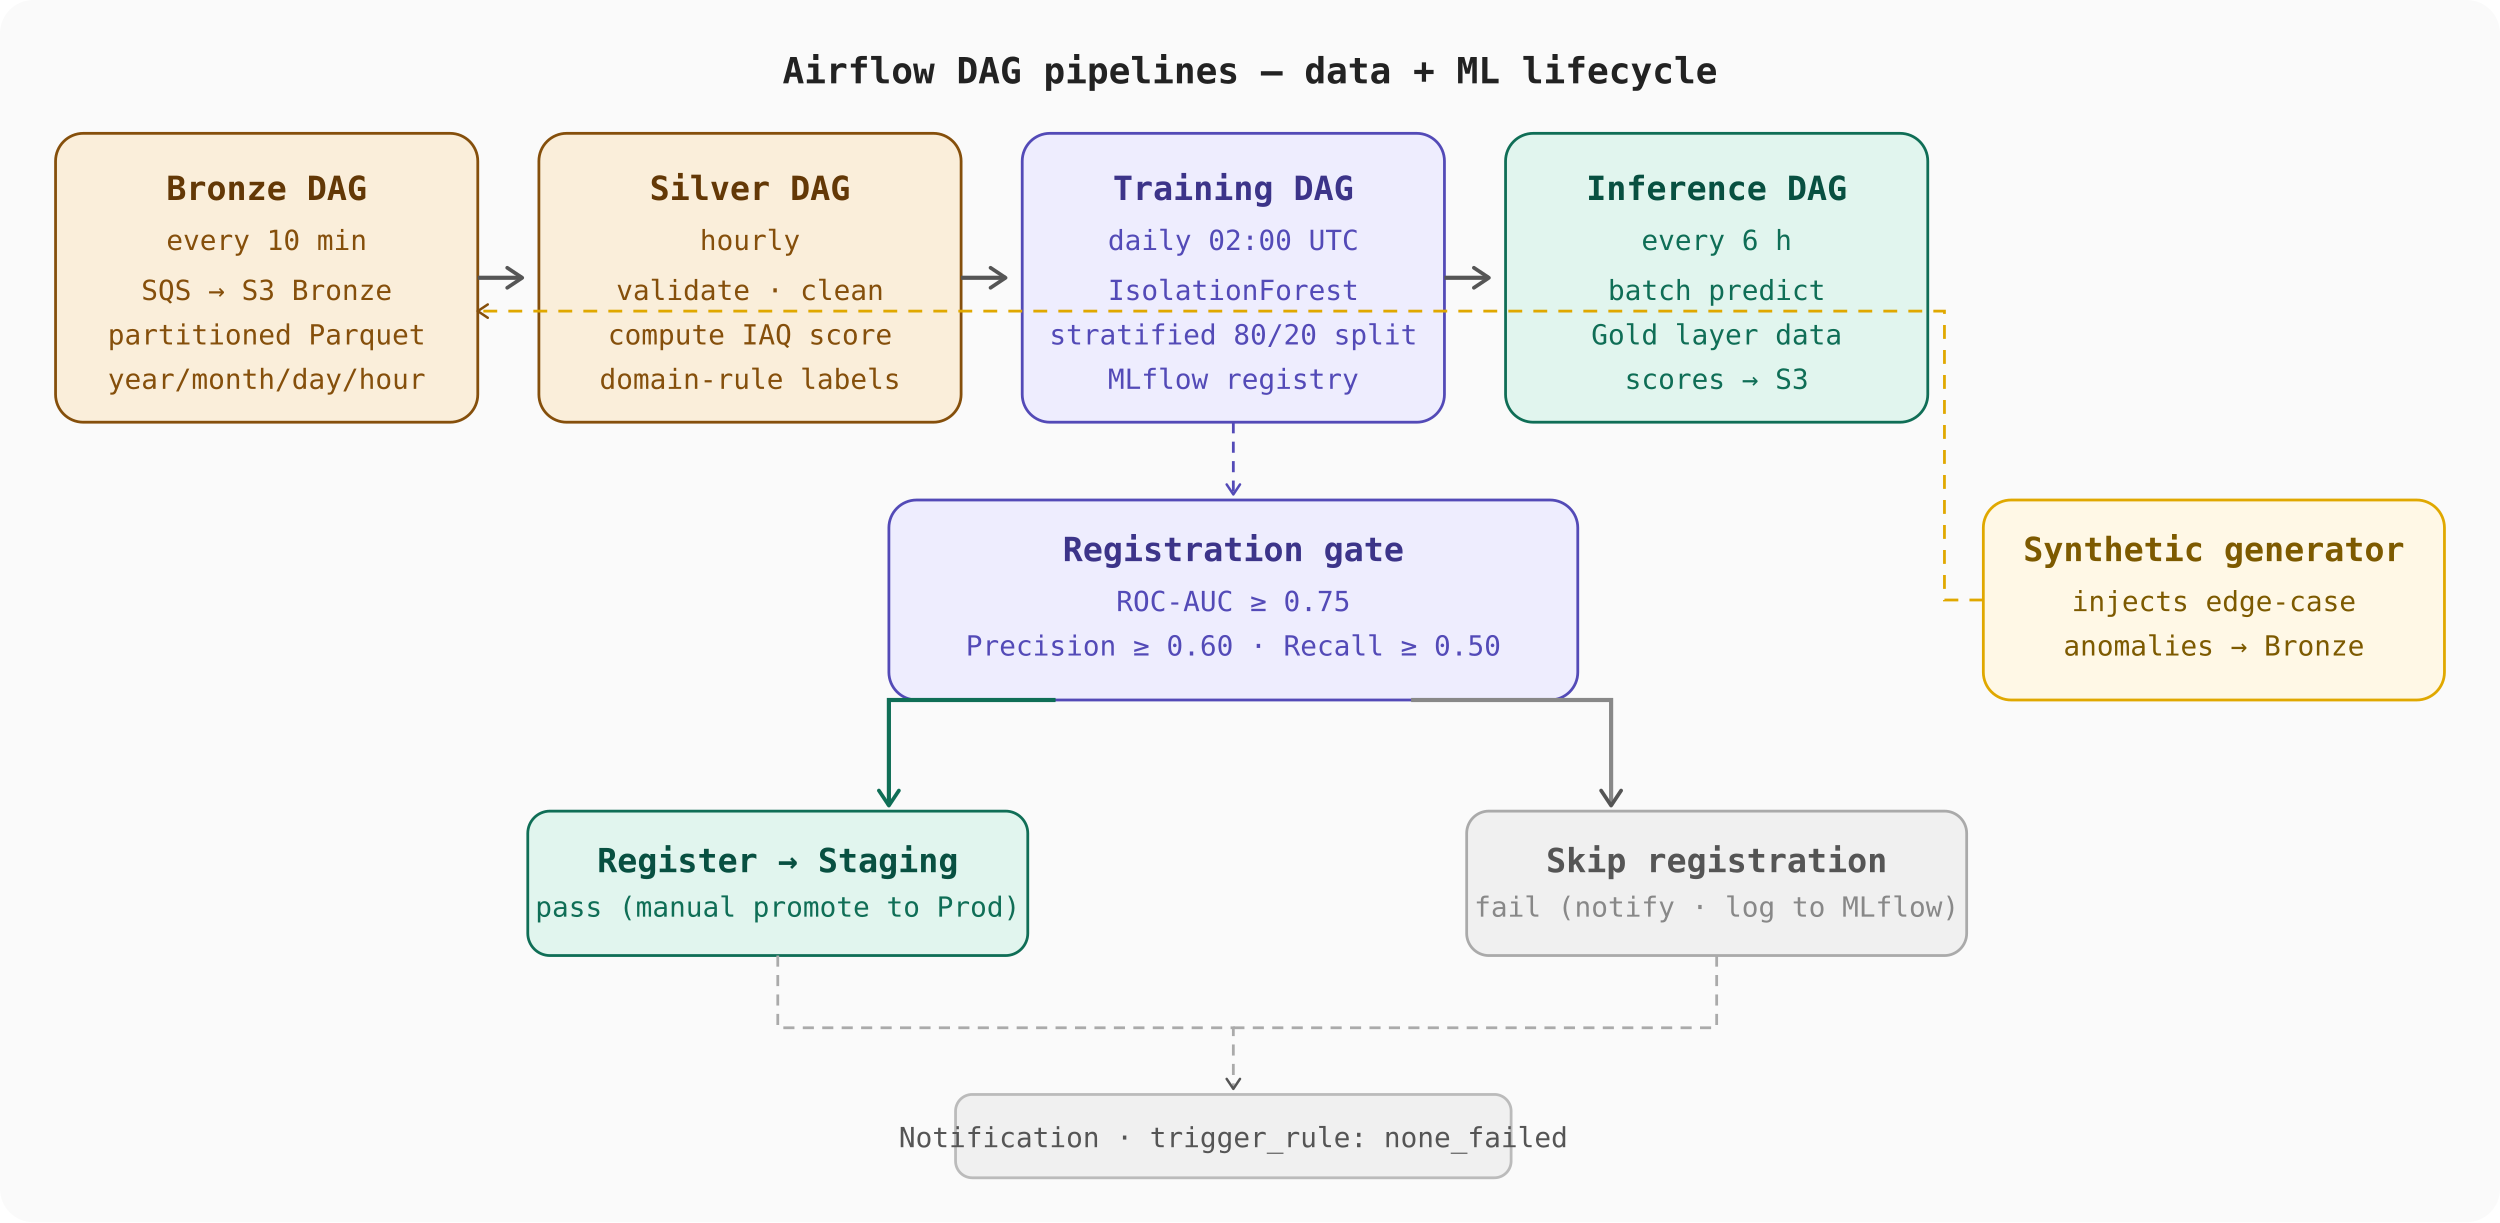
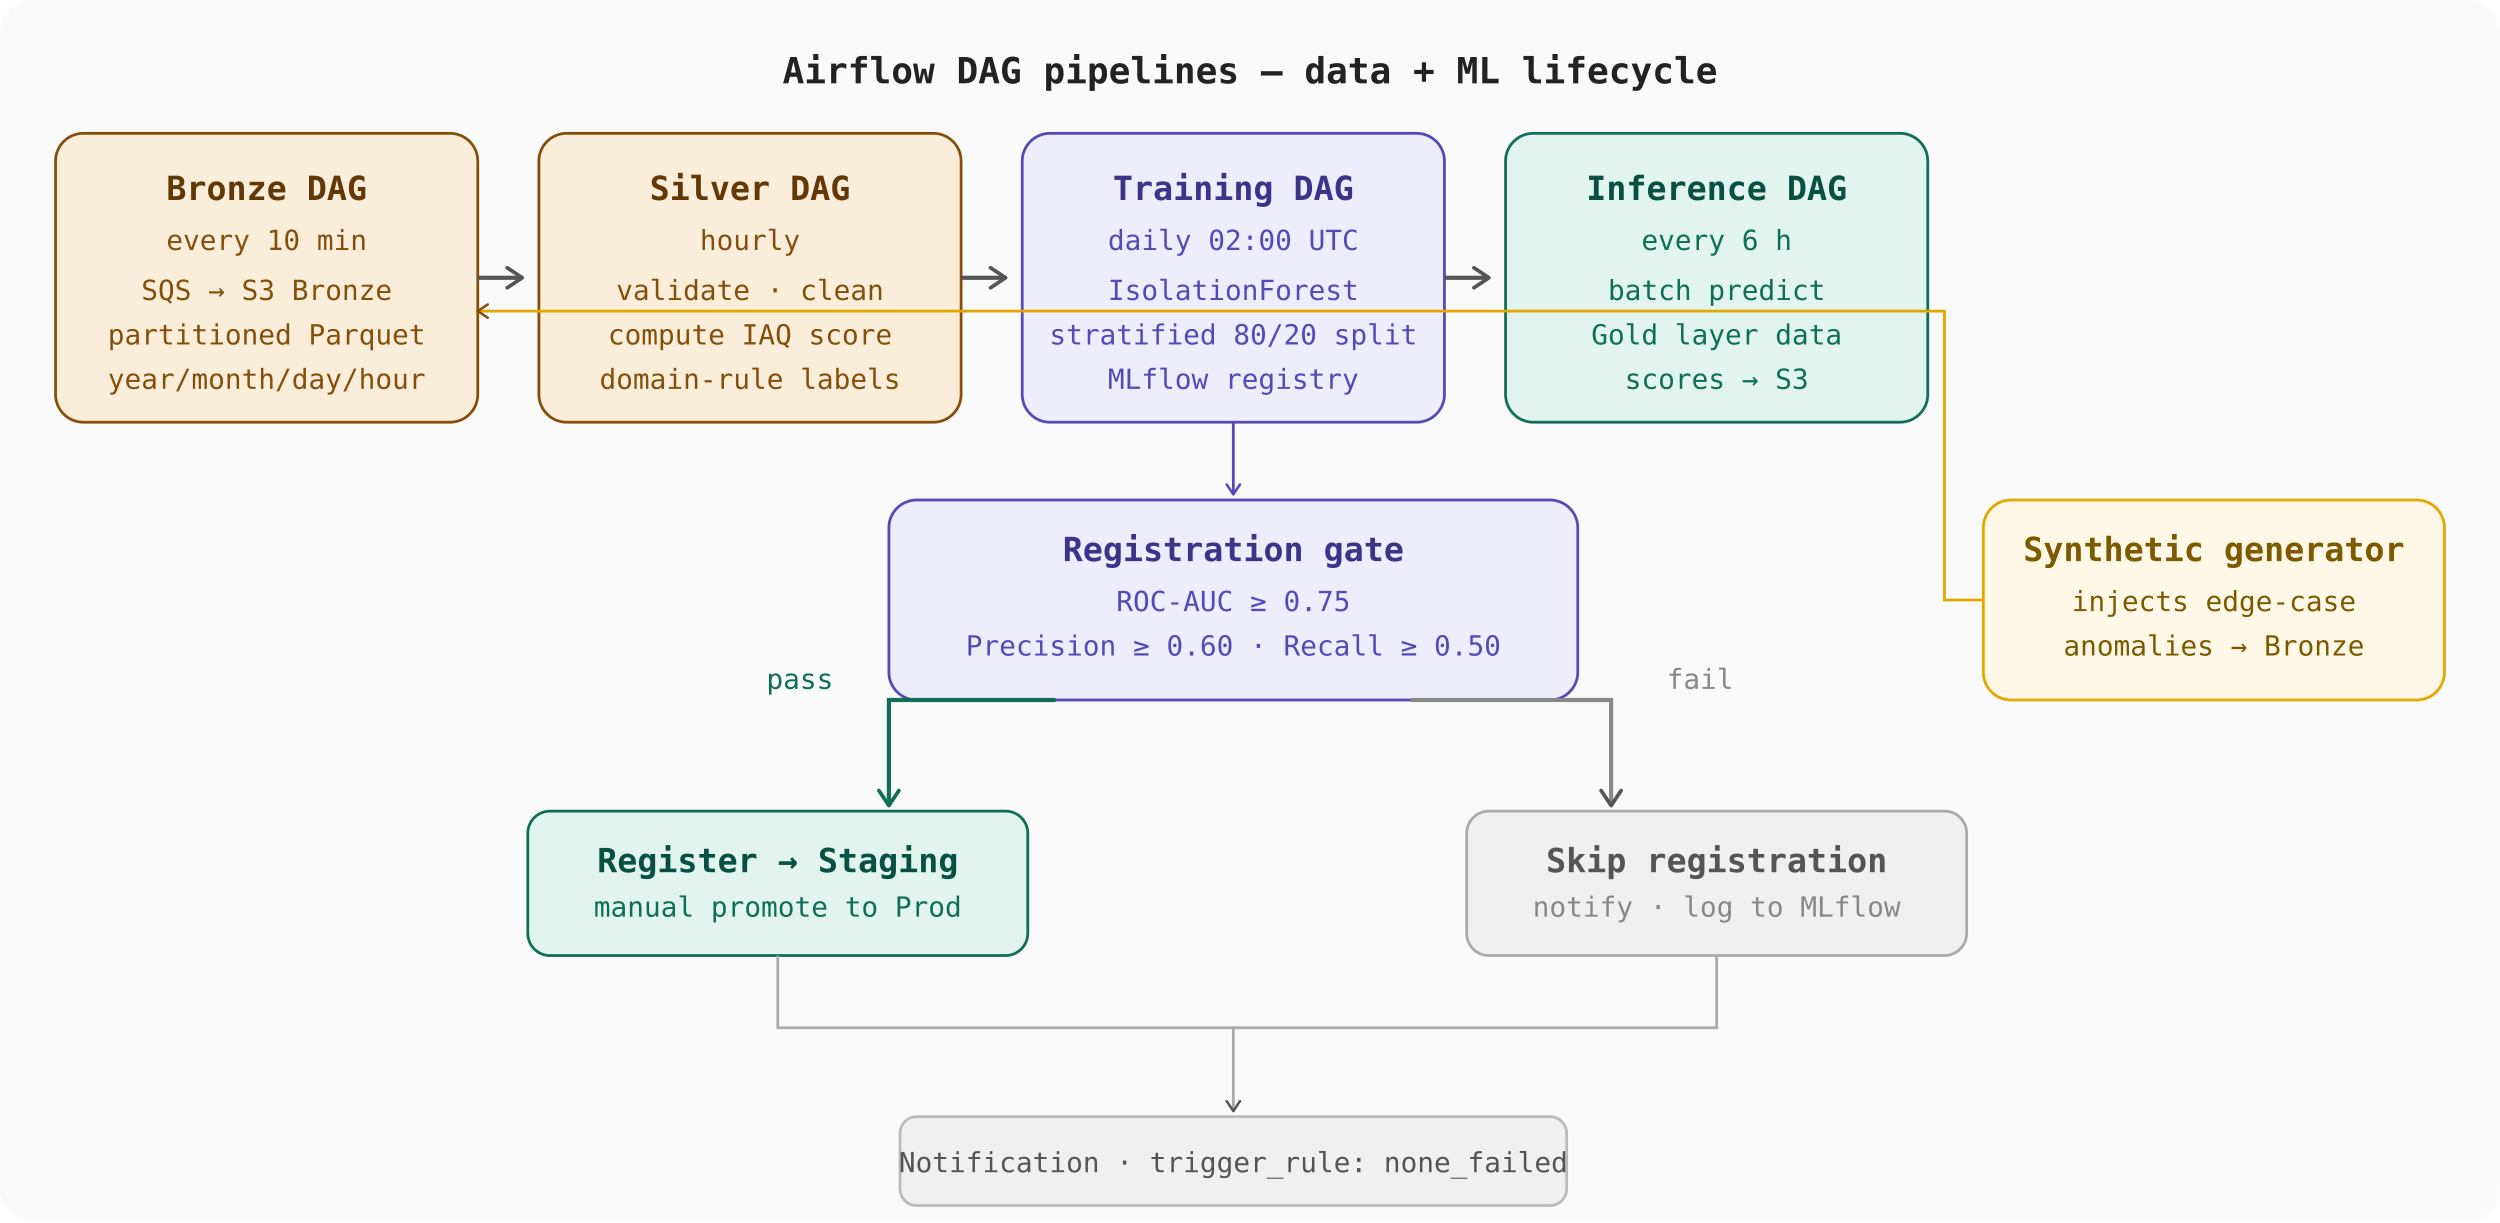
<svg xmlns="http://www.w3.org/2000/svg" width="900" height="440" viewBox="0 0 900 440" font-family="ui-monospace,SFMono-Regular,Menlo,monospace">
  <defs>
    <marker id="arr" viewBox="0 0 10 10" refX="8" refY="5" markerWidth="6" markerHeight="6" orient="auto-start-reverse">
      <path d="M2 1L8 5L2 9" fill="none" stroke="#555" stroke-width="1.5" stroke-linecap="round" stroke-linejoin="round" />
    </marker>
    <marker id="arr-amber" viewBox="0 0 10 10" refX="8" refY="5" markerWidth="6" markerHeight="6" orient="auto-start-reverse">
      <path d="M2 1L8 5L2 9" fill="none" stroke="#854F0B" stroke-width="1.5" stroke-linecap="round" stroke-linejoin="round" />
    </marker>
    <marker id="arr-purple" viewBox="0 0 10 10" refX="8" refY="5" markerWidth="6" markerHeight="6" orient="auto-start-reverse">
      <path d="M2 1L8 5L2 9" fill="none" stroke="#534AB7" stroke-width="1.5" stroke-linecap="round" stroke-linejoin="round" />
    </marker>
    <marker id="arr-green" viewBox="0 0 10 10" refX="8" refY="5" markerWidth="6" markerHeight="6" orient="auto-start-reverse">
      <path d="M2 1L8 5L2 9" fill="none" stroke="#0F6E56" stroke-width="1.5" stroke-linecap="round" stroke-linejoin="round" />
    </marker>
  </defs>
  <rect width="900" height="440" fill="#fafafa" rx="12" />
  <text x="450" y="30" text-anchor="middle" font-size="13" font-weight="600" fill="#222">Airflow DAG pipelines — data + ML lifecycle</text>
  <rect x="20" y="48" width="152" height="104" rx="10" fill="#FAEEDA" stroke="#854F0B" stroke-width="1" />
  <text x="96" y="72" text-anchor="middle" font-size="12" font-weight="600" fill="#633806">Bronze DAG</text>
  <text x="96" y="90" text-anchor="middle" font-size="10" fill="#854F0B">every 10 min</text>
  <text x="96" y="108" text-anchor="middle" font-size="10" fill="#854F0B">SQS → S3 Bronze</text>
  <text x="96" y="124" text-anchor="middle" font-size="10" fill="#854F0B">partitioned Parquet</text>
  <text x="96" y="140" text-anchor="middle" font-size="10" fill="#854F0B">year/month/day/hour</text>
  <line x1="172" y1="100" x2="188" y2="100" stroke="#555" stroke-width="1.5" marker-end="url(#arr)" />
  <rect x="194" y="48" width="152" height="104" rx="10" fill="#FAEEDA" stroke="#854F0B" stroke-width="1" />
  <text x="270" y="72" text-anchor="middle" font-size="12" font-weight="600" fill="#633806">Silver DAG</text>
  <text x="270" y="90" text-anchor="middle" font-size="10" fill="#854F0B">hourly</text>
  <text x="270" y="108" text-anchor="middle" font-size="10" fill="#854F0B">validate · clean</text>
  <text x="270" y="124" text-anchor="middle" font-size="10" fill="#854F0B">compute IAQ score</text>
  <text x="270" y="140" text-anchor="middle" font-size="10" fill="#854F0B">domain-rule labels</text>
  <line x1="346" y1="100" x2="362" y2="100" stroke="#555" stroke-width="1.5" marker-end="url(#arr)" />
  <rect x="368" y="48" width="152" height="104" rx="10" fill="#EEEDFE" stroke="#534AB7" stroke-width="1" />
  <text x="444" y="72" text-anchor="middle" font-size="12" font-weight="600" fill="#3C3489">Training DAG</text>
  <text x="444" y="90" text-anchor="middle" font-size="10" fill="#534AB7">daily 02:00 UTC</text>
  <text x="444" y="108" text-anchor="middle" font-size="10" fill="#534AB7">IsolationForest</text>
  <text x="444" y="124" text-anchor="middle" font-size="10" fill="#534AB7">stratified 80/20 split</text>
  <text x="444" y="140" text-anchor="middle" font-size="10" fill="#534AB7">MLflow registry</text>
  <line x1="520" y1="100" x2="536" y2="100" stroke="#555" stroke-width="1.5" marker-end="url(#arr)" />
  <rect x="542" y="48" width="152" height="104" rx="10" fill="#E1F5EE" stroke="#0F6E56" stroke-width="1" />
  <text x="618" y="72" text-anchor="middle" font-size="12" font-weight="600" fill="#085041">Inference DAG</text>
  <text x="618" y="90" text-anchor="middle" font-size="10" fill="#0F6E56">every 6 h</text>
  <text x="618" y="108" text-anchor="middle" font-size="10" fill="#0F6E56">batch predict</text>
  <text x="618" y="124" text-anchor="middle" font-size="10" fill="#0F6E56">Gold layer data</text>
  <text x="618" y="140" text-anchor="middle" font-size="10" fill="#0F6E56">scores → S3</text>
-   <line x1="444" y1="152" x2="444" y2="178" stroke="#534AB7" stroke-width="1" stroke-dasharray="4 3" marker-end="url(#arr-purple)" />
+   <line x1="444" y1="152" x2="444" y2="178" stroke="#534AB7" stroke-width="1" marker-end="url(#arr-purple)" />
  <rect x="320" y="180" width="248" height="72" rx="10" fill="#EEEDFE" stroke="#534AB7" stroke-width="1" />
  <text x="444" y="202" text-anchor="middle" font-size="12" font-weight="600" fill="#3C3489">Registration gate</text>
  <text x="444" y="220" text-anchor="middle" font-size="10" fill="#534AB7">ROC-AUC ≥ 0.75</text>
  <text x="444" y="236" text-anchor="middle" font-size="10" fill="#534AB7">Precision ≥ 0.60 · Recall ≥ 0.50</text>
  <path d="M380 252 L320 252 L320 290" fill="none" stroke="#0F6E56" stroke-width="1.5" marker-end="url(#arr-green)" />
+   <text x="300" y="248" text-anchor="end" font-size="10" fill="#0F6E56">pass</text>
  <path d="M508 252 L580 252 L580 290" fill="none" stroke="#888" stroke-width="1.5" marker-end="url(#arr)" />
+   <text x="600" y="248" text-anchor="start" font-size="10" fill="#888">fail</text>
  <rect x="190" y="292" width="180" height="52" rx="8" fill="#E1F5EE" stroke="#0F6E56" stroke-width="1" />
  <text x="280" y="314" text-anchor="middle" font-size="12" font-weight="600" fill="#085041">Register → Staging</text>
-   <text x="280" y="330" text-anchor="middle" font-size="10" fill="#0F6E56">pass (manual promote to Prod)</text>
+   <text x="280" y="330" text-anchor="middle" font-size="10" fill="#0F6E56">manual promote to Prod</text>
  <rect x="528" y="292" width="180" height="52" rx="8" fill="#f0f0f0" stroke="#aaa" stroke-width="1" />
  <text x="618" y="314" text-anchor="middle" font-size="12" font-weight="600" fill="#555">Skip registration</text>
-   <text x="618" y="330" text-anchor="middle" font-size="10" fill="#888">fail (notify · log to MLflow)</text>
-   <path d="M280 344 L280 370 L444 370 L444 392" fill="none" stroke="#aaa" stroke-width="1" stroke-dasharray="4 3" marker-end="url(#arr)" />
-   <path d="M618 344 L618 370 L444 370" fill="none" stroke="#aaa" stroke-width="1" stroke-dasharray="4 3" />
-   <rect x="344" y="394" width="200" height="30" rx="6" fill="#f0f0f0" stroke="#bbb" stroke-width="1" />
-   <text x="444" y="413" text-anchor="middle" font-size="10" fill="#555">Notification · trigger_rule: none_failed</text>
+   <text x="618" y="330" text-anchor="middle" font-size="10" fill="#888">notify · log to MLflow</text>
+   <path d="M280 344 L280 370 L444 370 L444 400" fill="none" stroke="#aaa" stroke-width="1" marker-end="url(#arr)" />
+   <path d="M618 344 L618 370 L444 370" fill="none" stroke="#aaa" stroke-width="1" />
+   <rect x="324" y="402" width="240" height="32" rx="6" fill="#f0f0f0" stroke="#bbb" stroke-width="1" />
+   <text x="444" y="422" text-anchor="middle" font-size="10" fill="#555">Notification · trigger_rule: none_failed</text>
  <rect x="714" y="180" width="166" height="72" rx="10" fill="#fff8e6" stroke="#e0a800" stroke-width="1" />
  <text x="797" y="202" text-anchor="middle" font-size="12" font-weight="600" fill="#7d5a00">Synthetic generator</text>
  <text x="797" y="220" text-anchor="middle" font-size="10" fill="#7d5a00">injects edge-case</text>
  <text x="797" y="236" text-anchor="middle" font-size="10" fill="#7d5a00">anomalies → Bronze</text>
-   <path d="M714 216 L700 216 L700 112 L172 112" fill="none" stroke="#e0a800" stroke-width="1" stroke-dasharray="5 4" marker-end="url(#arr-amber)" />
+   <path d="M714 216 L700 216 L700 112 L172 112" fill="none" stroke="#e0a800" stroke-width="1" marker-end="url(#arr-amber)" />
</svg>
